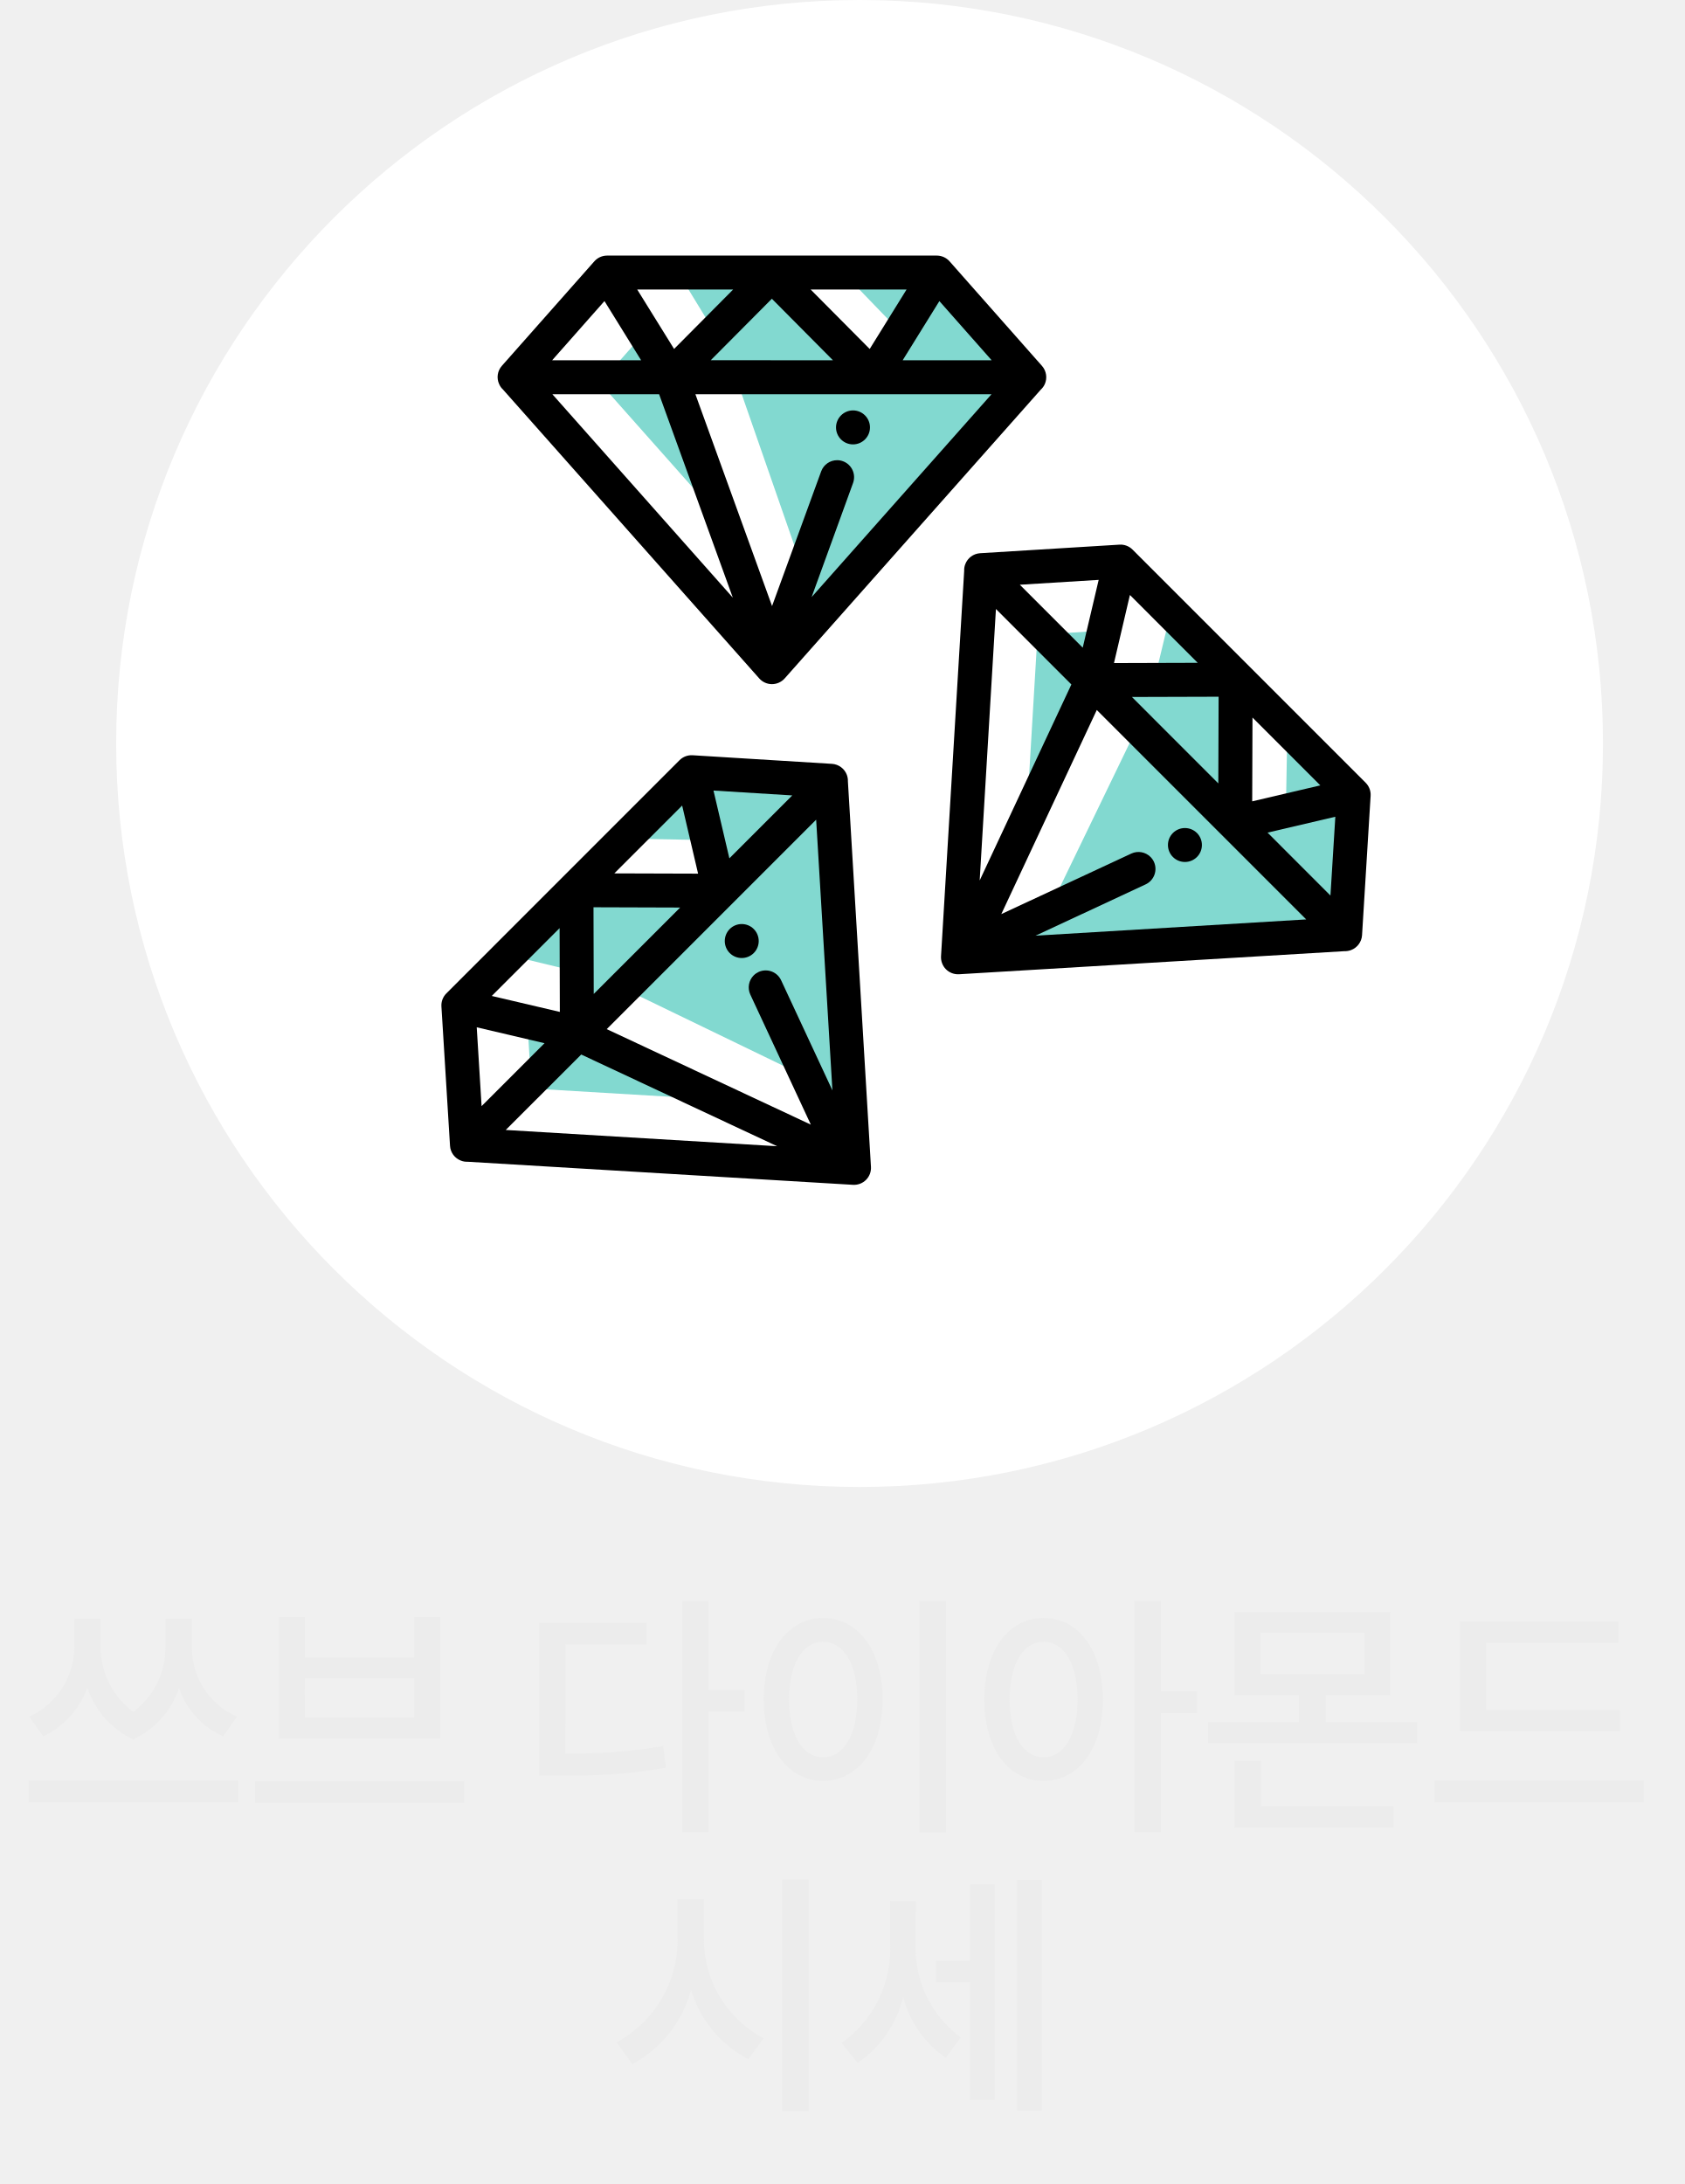
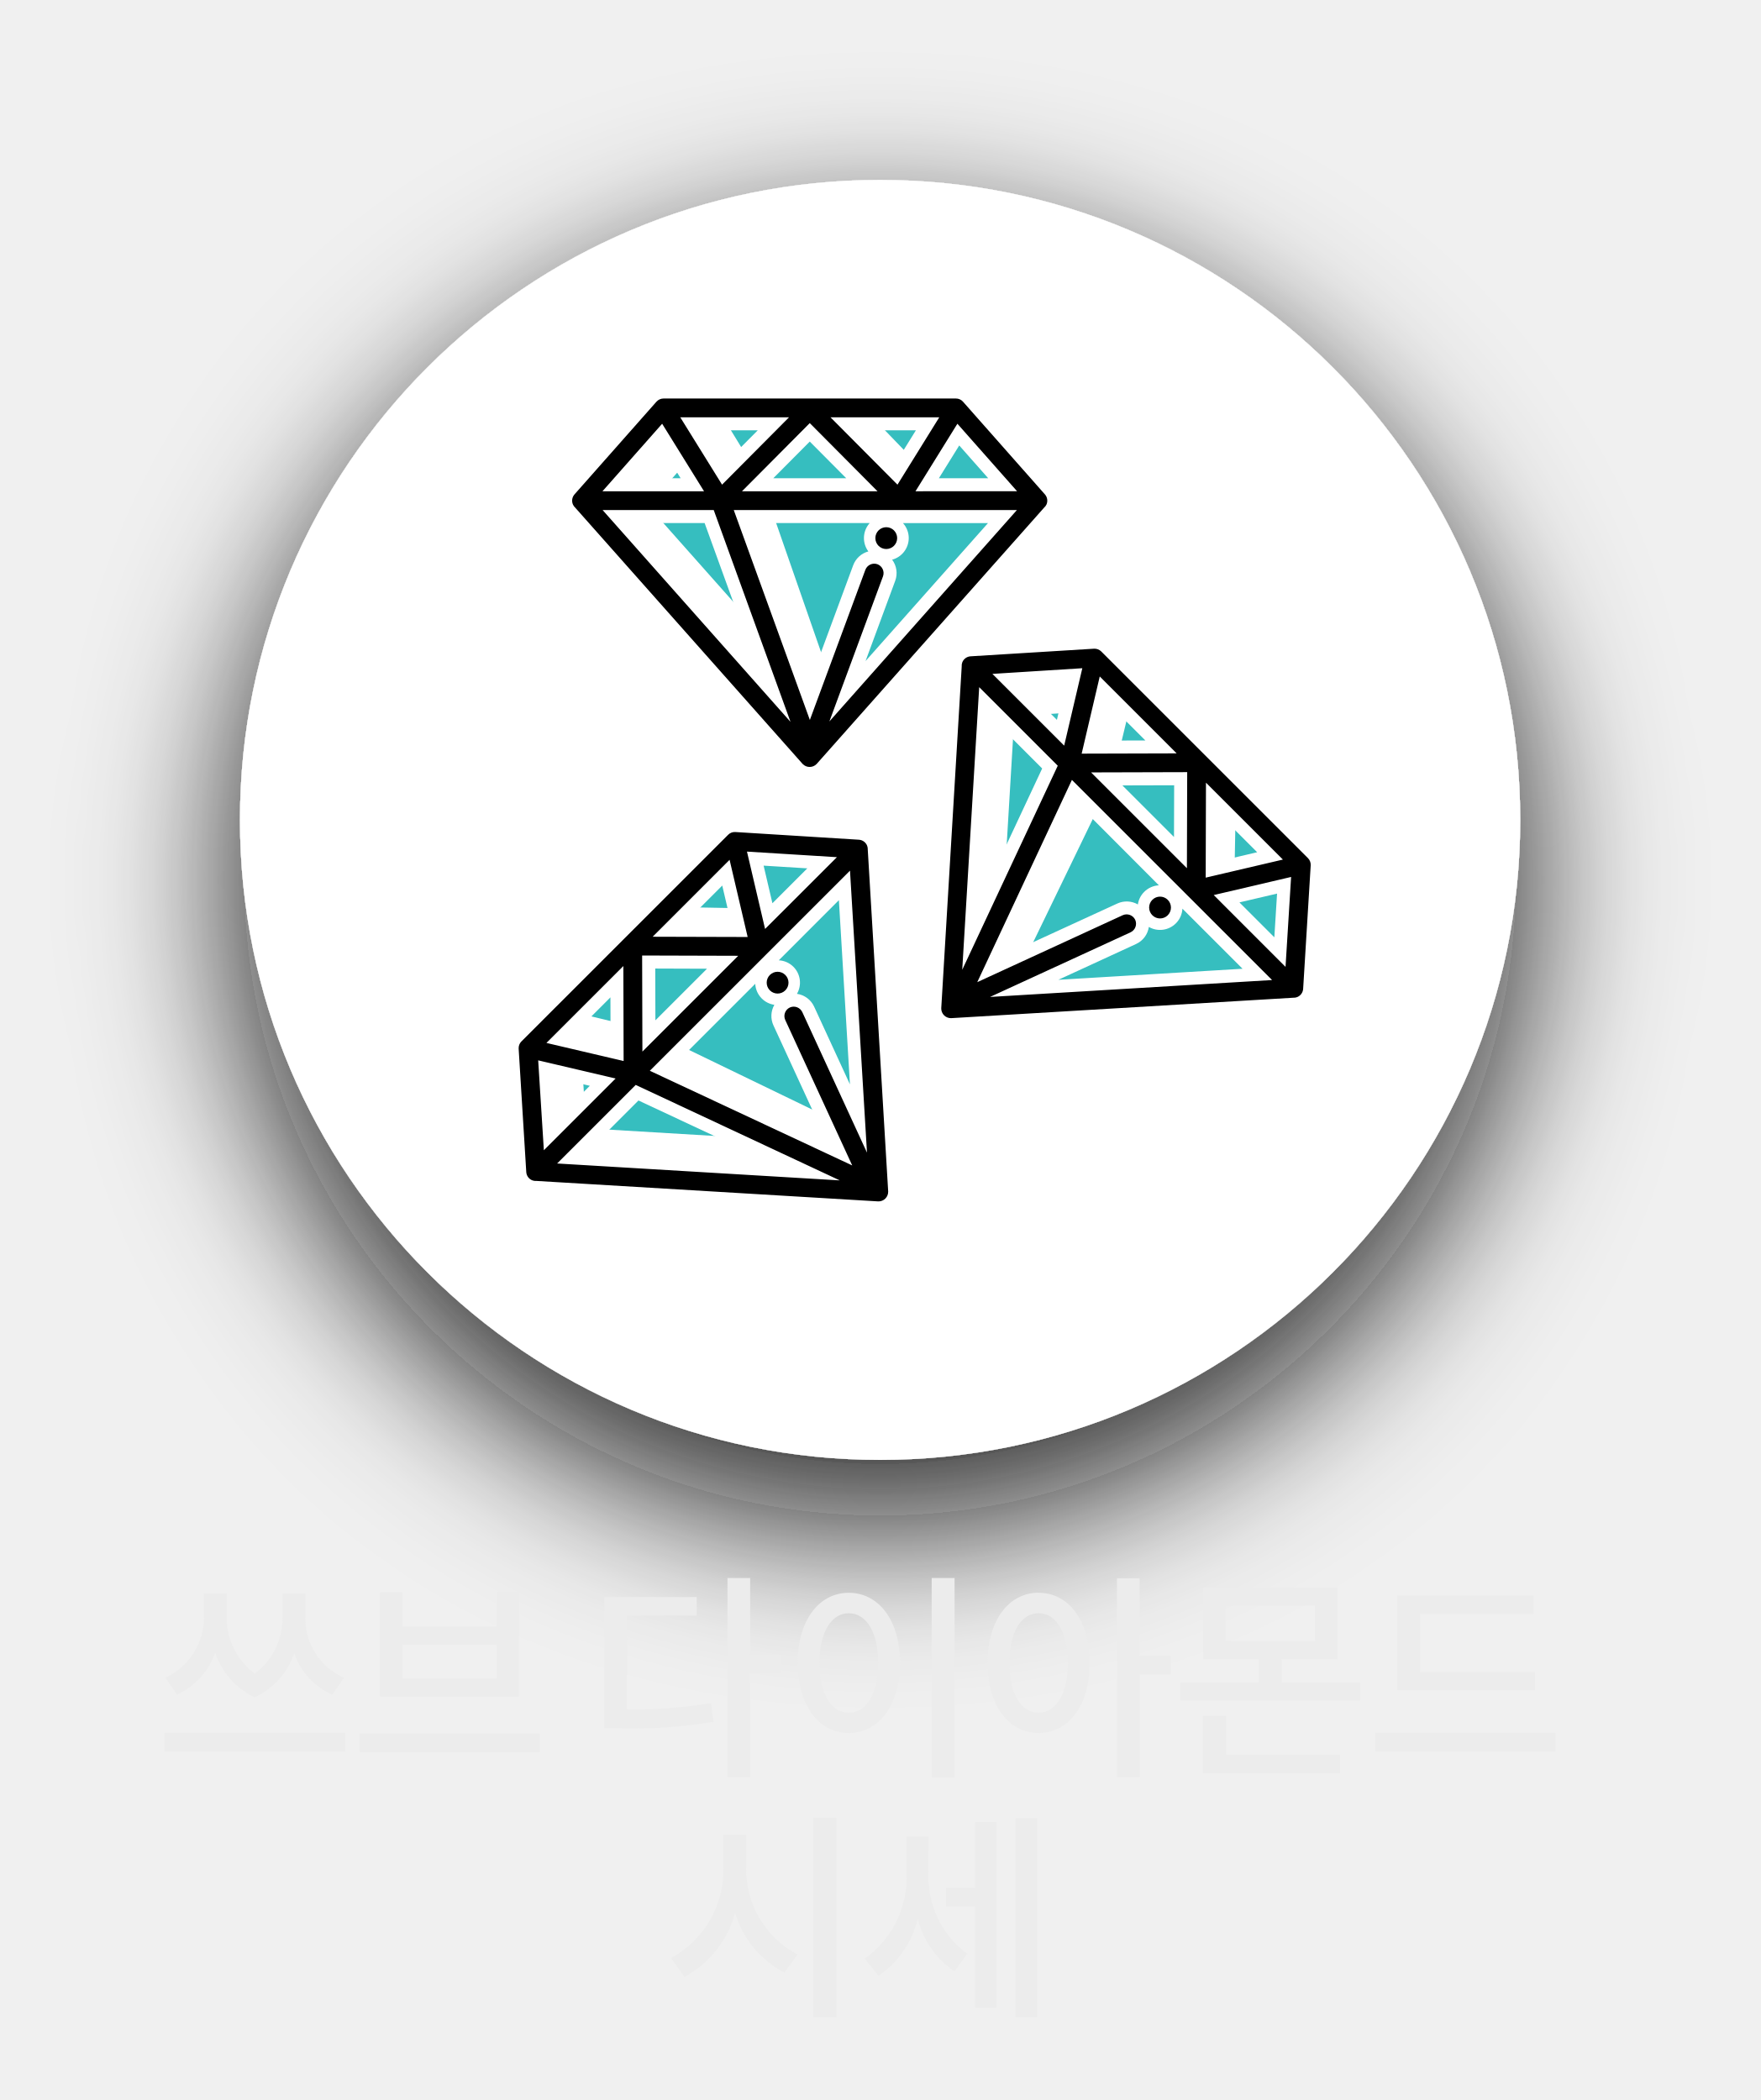
- <svg xmlns="http://www.w3.org/2000/svg" width="72.5" height="94" viewBox="0 0 72.5 94">
+ <svg xmlns="http://www.w3.org/2000/svg" width="88" height="105" viewBox="0 0 88 105">
  <defs>
-     <style>.a{fill:none;opacity:0.5;}.b{fill:#ececec;}.c{fill:#fff;}.d{fill:#82d9d0;}</style>
+     <style>.a,.d{fill:none;}.a{opacity:0.5;}.b{fill:#fff;}.c{fill:#36bebf;}.e{stroke:#000;stroke-miterlimit:10;stroke-width:0.15px;}.f{fill:#ececec;}.g{filter:url(#a);}</style>
+     <filter id="a" x="0" y="0" width="88" height="88" filterUnits="userSpaceOnUse">
+       <feOffset dy="3" input="SourceAlpha" />
+       <feGaussianBlur stdDeviation="4" result="b" />
+       <feFlood flood-color="#0a0a0d" flood-opacity="0.902" />
+       <feComposite operator="in" in2="b" />
+       <feComposite in="SourceGraphic" />
+     </filter>
  </defs>
-   <g transform="translate(-186 -463)">
+   <g transform="translate(-179 -452)">
    <rect class="a" width="72.5" height="94" transform="translate(186 463)" />
-     <path class="b" d="M-25.8-4.114a3.222,3.222,0,0,1-1.936-3v-1.21h-1.144v1.21a3.443,3.443,0,0,1-1.386,2.794,3.51,3.51,0,0,1-1.408-2.794v-1.21H-32.8v1.21a3.329,3.329,0,0,1-1.936,3l.594.847a3.68,3.68,0,0,0,1.9-2.1,3.812,3.812,0,0,0,1.969,2.233,3.726,3.726,0,0,0,1.98-2.211,3.508,3.508,0,0,0,1.9,2.079Zm-8.976,2.75v.935h9.031v-.935Zm9.757.033V-.4h9v-.935ZM-24-8.4v5.236h6.952V-8.4h-1.122v1.738H-22.88V-8.4Zm1.122,2.64h4.708v1.683H-22.88Zm11.22-1.463h3.487v-.924h-4.62v6.567h.814a24.516,24.516,0,0,0,4.642-.33l-.121-.935a23.982,23.982,0,0,1-4.2.319Zm7.711,1.958H-5.5V-9.1H-6.633V.858H-5.5V-4.334h1.551ZM3.575-9.1V.869H4.719V-9.1ZM-.572-8.36c-1.474,0-2.552,1.364-2.552,3.5,0,2.156,1.078,3.509,2.552,3.509S1.991-2.706,1.991-4.862C1.991-7,.913-8.36-.572-8.36Zm0,1.023C.3-7.337.9-6.4.9-4.862.9-3.3.3-2.365-.572-2.365s-1.463-.935-1.463-2.5C-2.035-6.4-1.43-7.337-.572-7.337ZM8.921-2.365c-.869,0-1.463-.935-1.463-2.486s.594-2.486,1.463-2.486,1.463.935,1.463,2.486S9.779-2.365,8.921-2.365Zm0-6C7.436-8.36,6.369-7,6.369-4.851s1.067,3.5,2.552,3.5,2.552-1.353,2.552-3.5S10.406-8.36,8.921-8.36Zm6.6,3.157H13.97V-9.086H12.837V.858H13.97V-4.268h1.551Zm2.761,2.992H17.138V.66h6.853V-.264H18.282ZM18.26-7.722h4.477v1.771H18.26Zm2.805,3.839V-5.038h2.783V-8.624h-6.7v3.586h2.772v1.155H16v.913h9v-.913ZM33.737-4.4H27.984V-7.293H33.66v-.924H26.851v4.73h6.886ZM25.751-1.364v.935H34.76v-.935ZM-5.7,3.739H-6.836V5.367A5,5,0,0,1-9.455,9.9l.671.946a5.163,5.163,0,0,0,2.53-3.2,4.959,4.959,0,0,0,2.464,2.981l.66-.9A4.812,4.812,0,0,1-5.7,5.367ZM-2.337,2.9v9.966h1.144V2.9Zm5.753.924h-1.1V5.62A4.969,4.969,0,0,1,.225,9.932l.693.858A4.787,4.787,0,0,0,2.877,7.941,4.531,4.531,0,0,0,4.714,10.57l.638-.88A4.8,4.8,0,0,1,3.415,5.565ZM5.747,6.39H4.285v.924H5.747v5.071H6.815V3.1H5.747ZM7.772,2.914v9.933H8.849V2.914Z" transform="translate(222 541)" />
-     <g transform="translate(1066.506 242.876)">
-       <circle class="c" cx="32" cy="32" r="32" transform="translate(-875.506 220.124)" />
-       <path class="d" d="M-855.433,258.057h0l-3.178,3.178.638.154,2.613.631.043,2.293,1.234-1.234.412-.412,4.494-4.494-4.38-.081Z" />
-       <path class="d" d="M-857.831,263.707l.181,2.937,2.331-2.33Z" />
-       <path class="d" d="M-855.318,264.314l-2.64,2.64,9.232.55-6.592-3.189Z" />
-       <path class="d" d="M-844.415,253.409l-4.763,4.764-4.494,4.493,8.707,4.212.423.874.987.059Z" />
-       <path class="d" d="M-853.593,256.218l3.962.071.453,1.883,4.764-4.763-6-.37Z" />
-       <path d="M-844.694,253l-6-.37a.734.734,0,0,0-.562.213l-10.036,10.037a.729.729,0,0,0-.213.562l.37,6a.73.73,0,0,0,.47.636.7.7,0,0,0,.291.048l16.585.993a.733.733,0,0,0,.561-.213.729.729,0,0,0,.212-.56l-.992-16.586a.753.753,0,0,0-.047-.29A.735.735,0,0,0-844.694,253Zm-1.708,1.359-2.708,2.708-.684-2.917Zm-.481,7.956a.732.732,0,0,0-.97-.357.742.742,0,0,0-.211.147.732.732,0,0,0-.146.823l2.606,5.6-8.785-4.11,9.014-9.015.7,11.652Zm-7.18-4.6,2.92-2.92.686,2.931Zm-.886,5.189-.01-3.731,3.73.012Zm-.538,2.607,8.434,3.947-11.683-.7Zm-3.851-2.521,2.92-2.919.01,3.606Zm2.271,2.034-2.709,2.708-.209-3.393Z" />
-       <path d="M-849.095,260.109a.735.735,0,0,0,0,1.035.732.732,0,0,0,1.034,0,.733.733,0,0,0,0-1.035A.732.732,0,0,0-849.095,260.109Z" />
-       <path class="d" d="M-826.931,249.637h0l-3.178-3.179-.154.639-.631,2.613-2.293.042,1.234,1.234.412.411,4.494,4.494.081-4.38Z" />
-       <path class="d" d="M-832.581,247.24l-2.937.182,2.33,2.33Z" />
-       <path class="d" d="M-833.188,249.752l-2.64-2.64-.55,9.232,3.189-6.592Z" />
-       <path class="d" d="M-822.283,260.656l-4.764-4.763-4.493-4.494-4.212,8.708-.874.423-.059.986Z" />
-       <path class="d" d="M-825.092,251.478l-.071,3.962-1.883.452,4.763,4.764.37-6Z" />
-       <path d="M-821.877,260.377l.369-6a.733.733,0,0,0-.213-.563l-10.036-10.036a.728.728,0,0,0-.563-.212l-6,.369a.731.731,0,0,0-.636.471.7.7,0,0,0-.047.29L-840,261.282a.74.74,0,0,0,.213.561.74.74,0,0,0,.561.213l16.586-.993a.75.75,0,0,0,.289-.047A.736.736,0,0,0-821.877,260.377Zm-1.36-1.708-2.708-2.709,2.918-.683Zm-7.956-.481a.734.734,0,0,0,.358-.97.731.731,0,0,0-.148-.211.731.731,0,0,0-.822-.147l-5.6,2.607,4.11-8.785,9.015,9.014-11.651.7Zm4.6-7.181,2.92,2.92-2.932.687Zm-5.19-.885,3.732-.011-.013,3.731Zm-2.606-.538-3.947,8.435.7-11.684Zm2.52-3.852,2.919,2.92-3.605.011ZM-833.9,248l-2.708-2.709,3.394-.209Z" />
-       <path d="M-828.984,255.976a.734.734,0,0,0-1.034,0,.732.732,0,0,0,0,1.034.732.732,0,0,0,1.034,0A.732.732,0,0,0-828.984,255.976Z" />
-       <path class="d" d="M-846.819,231.855h-4.495l.342.561,1.4,2.294-1.591,1.651h8.683l-3.04-3.154Z" />
-       <path class="d" d="M-852.51,234.155l-1.948,2.206h3.3Z" />
-       <path class="d" d="M-851.162,236.36H-854.9l6.139,6.917-2.406-6.917Z" />
-       <path class="d" d="M-835.741,236.36h-13.092l3.179,9.135-.319.917.656.739Z" />
-       <path class="d" d="M-844.217,231.856l2.751,2.852-1.012,1.651h6.737l-3.982-4.506Z" />
-       <path d="M-835.651,235.876l-3.982-4.505a.737.737,0,0,0-.549-.247h-14.193a.732.732,0,0,0-.548.248l-3.982,4.5a.727.727,0,0,0-.116.783.71.71,0,0,0,.17.239l11.027,12.43a.733.733,0,0,0,.547.246.737.737,0,0,0,.547-.246l11.025-12.43a.725.725,0,0,0,.172-.238A.735.735,0,0,0-835.651,235.876Zm-2.17-.247h-3.829l1.579-2.546Zm-5.966,5.285a.731.731,0,0,0-.433-.938.711.711,0,0,0-.253-.045.732.732,0,0,0-.685.478l-2.115,5.8-3.3-9.118h12.748l-7.745,8.732Zm-1.825-8.329h4.129l-1.587,2.559Zm-4.3,3.043,2.631-2.646,2.629,2.648Zm-2.223,1.463,3.173,8.756-7.768-8.756Zm-.942-4.506h4.129l-2.542,2.558Zm.168,3.045h-3.83l2.252-2.548Z" />
-       <path d="M-843.789,237.788a.735.735,0,0,0-.731.733.732.732,0,0,0,.731.73.732.732,0,0,0,.731-.731A.732.732,0,0,0-843.789,237.788Z" />
+     <g transform="translate(1066.506 240.876)">
+       <g class="g" transform="matrix(1, 0, 0, 1, -887.51, 211.12)">
+         <circle class="b" cx="32" cy="32" r="32" transform="translate(12 9)" />
+       </g>
+       <g transform="translate(-456.302 44.9)">
+         <path class="c" d="M-398.588,191.257h-.449l6.32,7.122-2.477-7.122-1.388-2.269Z" />
+         <path class="c" d="M-383.417,186.619h-4.628l2.831,2.937-1.04,1.7-3.131-3.248-1.339-1.39h-3.766l-.509.576,1.444,2.361-1.64,1.7h2.4l3.272,9.406-.329.943.676.761,9.859-11.11Z" />
+         <path class="b" d="M-396.01,191.437h-5.077a.65.65,0,0,1-.592-.383.649.649,0,0,1,.1-.7l2.983-3.376a.641.641,0,0,1,.542-.217.651.651,0,0,1,.5.3l2.093,3.376a.648.648,0,0,1,.016.659A.651.651,0,0,1-396.01,191.437Zm-3.635-1.3h2.467l-1.017-1.64Z" />
+         <path class="b" d="M-389.744,202.946a.654.654,0,0,1-.334-.093.645.645,0,0,1-.185-.167.648.648,0,0,1-.457.188h0a.65.65,0,0,1-.609-.428l-3.8-10.5a.65.65,0,0,1,.079-.6.648.648,0,0,1,.532-.277h14.156a.65.65,0,0,1,.593.383.649.649,0,0,1-.107.7l-9.375,10.569A.648.648,0,0,1-389.744,202.946Zm-3.853-10.569,2.883,7.956,2.16-5.844a1.125,1.125,0,0,1,.759-.694,1.116,1.116,0,0,1-.221-.668,1.118,1.118,0,0,1,.288-.75Zm6.991,1.831a1.118,1.118,0,0,1,.153,1.057l-1.483,4.013,6.122-6.9h-4.251a1.114,1.114,0,0,1,.289.75A1.122,1.122,0,0,1-386.606,194.208Zm-.29-1.261a.179.179,0,0,0-.18.18c0,.2.359.2.36,0A.18.18,0,0,0-386.9,192.947Z" />
+         <path class="b" d="M-387.337,191.437h-6.774a.651.651,0,0,1-.6-.4.65.65,0,0,1,.14-.708l3.387-3.408a.652.652,0,0,1,.461-.191h0a.648.648,0,0,1,.461.192l3.387,3.407a.65.65,0,0,1,.139.708A.649.649,0,0,1-387.337,191.437Zm-5.211-1.3h3.648l-1.824-1.835Z" />
+         <path class="b" d="M-391.686,202.965a.65.65,0,0,1-.487-.218l-9.393-10.589a.651.651,0,0,1-.106-.7.65.65,0,0,1,.593-.383h5.555a.65.65,0,0,1,.611.428l3.838,10.589a.651.651,0,0,1-.279.78A.654.654,0,0,1-391.686,202.965Zm-7.948-10.588,6.178,6.964-2.524-6.964Z" />
+         <path class="b" d="M-386.339,191.106a.65.65,0,0,1-.461-.191l-3.349-3.368a.65.65,0,0,1-.139-.708.651.651,0,0,1,.6-.4h5.438a.651.651,0,0,1,.568.334.648.648,0,0,1-.016.659l-2.089,3.367a.648.648,0,0,1-.479.3A.608.608,0,0,1-386.339,191.106Zm-1.786-3.367,1.667,1.676,1.04-1.676Z" />
+         <path class="b" d="M-380.361,191.437h-5.077a.651.651,0,0,1-.568-.334.648.648,0,0,1,.016-.659l2.094-3.376a.649.649,0,0,1,.5-.3.634.634,0,0,1,.542.217l2.983,3.376a.65.65,0,0,1,.106.7A.652.652,0,0,1-380.361,191.437Zm-3.909-1.3h2.467l-1.449-1.64Z" />
+         <path class="b" d="M-395.108,191.106a.625.625,0,0,1-.074,0,.646.646,0,0,1-.478-.3l-2.09-3.367a.651.651,0,0,1-.015-.659.651.651,0,0,1,.568-.334h5.437a.649.649,0,0,1,.6.4.65.65,0,0,1-.139.708l-3.348,3.368A.652.652,0,0,1-395.108,191.106Zm-.921-3.367,1.04,1.676,1.666-1.676Z" />
+         <path class="d" d="M-380.527,190.712l-2.806-3.176-1.97,3.176Z" />
+         <path class="d" d="M-391.94,187.164h-5.122l1.968,3.172Z" />
+         <path class="d" d="M-390.719,202.006l2.7-7.318a.556.556,0,0,1,.7-.323.547.547,0,0,1,.323.7l-2.543,6.883,9-10.146h-13.882Z" />
+         <path class="d" d="M-387.517,190.712l-3.207-3.226-3.208,3.226Z" />
+         <path class="d" d="M-398.114,187.537l-2.806,3.175h4.775Z" />
+         <path class="d" d="M-400.912,191.8l9.021,10.17-3.686-10.17Z" />
+         <path class="d" d="M-389.507,187.164l3.154,3.172,1.968-3.172Z" />
+         <path class="b" d="M-391.76,187.089H-397.2l2.089,3.367Zm-.18.075-3.154,3.172-1.969-3.172Z" />
+         <path class="b" d="M-398.1,187.411l-2.983,3.376h5.077Zm-.01.126,1.969,3.175h-4.775Z" />
+         <path class="b" d="M-389.688,187.089l3.349,3.367,2.089-3.367Zm3.335,3.247-3.154-3.172h5.122Z" />
+         <path class="b" d="M-387.337,190.787l-3.387-3.407-3.387,3.407Zm-.18-.075h-6.414l3.207-3.226Z" />
+         <path class="b" d="M-390.72,202.224l2.776-7.51a.471.471,0,0,1,.6-.279.471.471,0,0,1,.277.6l-2.681,7.257,9.376-10.569h-14.156Zm1.185-.276,2.543-6.883a.547.547,0,0,0-.323-.7.556.556,0,0,0-.7.323l-2.7,7.318-3.7-10.2h13.882Z" />
+         <path class="b" d="M-385.438,190.787h5.077l-2.983-3.376Zm4.911-.075H-385.3l1.97-3.176Z" />
+         <path class="b" d="M-401.079,191.727l9.392,10.588-3.837-10.588Zm.167.075h5.335l3.686,10.17Z" />
+         <path class="b" d="M-383.355,187.286l-2.147,3.461-.071.115h5.379l-3.094-3.5Zm-2.083,3.5,2.094-3.376,2.983,3.376Z" />
+         <path class="b" d="M-384.186,187.128l.071-.114h-5.753l3.542,3.563Zm-5.5-.039h5.438l-2.089,3.367Z" />
+         <path class="b" d="M-398.093,187.286l-3.16,3.576h5.378Zm-.011.125,2.094,3.376h-5.077Z" />
+         <path class="b" d="M-395.122,190.577l3.542-3.563h-5.752l2.16,3.482Zm3.362-3.488-3.348,3.367-2.089-3.367Z" />
+         <path class="b" d="M-395.471,191.652h-5.775l9.763,11.007-3.971-10.957Zm-5.608.075h5.555l3.837,10.588Z" />
+         <path class="b" d="M-390.72,202.442l2.846-7.7a.4.4,0,0,1,.508-.234.4.4,0,0,1,.233.508l-2.819,7.63,9.751-10.992h-14.43Zm.976-.146,2.681-7.257a.471.471,0,0,0-.277-.6.471.471,0,0,0-.6.279l-2.776,7.51-3.8-10.5h14.156Z" />
+         <path class="b" d="M-387.157,190.862l-3.567-3.589-3.568,3.589Zm-.18-.075h-6.774l3.387-3.407Z" />
+         <path class="e" d="M-386.9,193.6a.471.471,0,0,0,.47-.47.471.471,0,0,0-.47-.471.47.47,0,0,0-.47.471A.47.47,0,0,0-386.9,193.6Z" />
+         <path class="e" d="M-383.121,186.357a.394.394,0,0,0-.3-.133H-398.03a.4.4,0,0,0-.3.133l-4.1,4.638a.4.4,0,0,0-.064.424.384.384,0,0,0,.1.136l.013.015,11.355,12.8a.409.409,0,0,0,.592,0l11.375-12.821a.4.4,0,0,0,.1-.131.4.4,0,0,0-.065-.424Zm-.994.657-.071.114-2.14,3.449-3.542-3.563Zm-3.042,3.848h-7.135l3.568-3.589Zm-4.423-3.848-3.542,3.563-.05-.081-2.16-3.482Zm-6.513.272,2.218,3.576h-5.378Zm-3.153,4.366h5.775l.017.05,3.971,10.957Zm11.294,10.992,2.819-7.63a.4.4,0,0,0-.233-.508.4.4,0,0,0-.508.234l-2.846,7.7-3.911-10.79h14.43Zm4.379-11.782.071-.115,2.147-3.461.067.075,3.094,3.5Z" />
+         <path class="c" d="M-380.159,202.011l-.317-.317-.567,9.5,3.285-6.788.623-2.586Z" />
+         <path class="c" d="M-366.152,209.459l-3.272-3.272-.075,4.079-1.938.467.083-4.511.036-1.93-2.663-2.663-.768.047-.648,2.69-2.362.043,1.7,1.7-4.337,8.964-.9.435-.061,1.016,14.828-.884Z" />
+         <path class="b" d="M-378.463,203.962l-3.59-3.59a.653.653,0,0,1-.148-.69.65.65,0,0,1,.568-.418l4.5-.278a.646.646,0,0,1,.537.229.652.652,0,0,1,.136.568l-.907,3.867a.648.648,0,0,1-.454.477A.651.651,0,0,1-378.463,203.962Zm-1.651-3.489,1.744,1.744.441-1.88Z" />
+         <path class="b" d="M-382.17,216.53a.65.65,0,0,1-.171-.3.638.638,0,0,1-.013-.249.649.649,0,0,1-.456-.191h0a.651.651,0,0,1-.128-.733l4.732-10.113a.654.654,0,0,1,.477-.365.649.649,0,0,1,.572.181l10.01,10.01a.649.649,0,0,1,.148.69.649.649,0,0,1-.569.418l-14.1.844A.65.65,0,0,1-382.17,216.53Zm4.749-10.2L-381.009,214l5.66-2.6a1.126,1.126,0,0,1,1.028.046,1.105,1.105,0,0,1,.316-.629,1.118,1.118,0,0,1,.733-.327Zm3.648,6.239a1.116,1.116,0,0,1-.639.855l-3.886,1.79,9.209-.552-3.006-3.005a1.118,1.118,0,0,1-.327.734A1.12,1.12,0,0,1-373.773,212.571Zm.687-1.1a.179.179,0,0,0-.255,0c-.139.138.115.393.254.254A.179.179,0,0,0-373.086,211.474Z" />
+         <path class="b" d="M-372.33,210.094l-4.791-4.79a.651.651,0,0,1-.141-.707.651.651,0,0,1,.6-.4l4.8-.013a.652.652,0,0,1,.461.19h0a.647.647,0,0,1,.19.462l-.014,4.8a.65.65,0,0,1-.4.6A.649.649,0,0,1-372.33,210.094Zm-2.766-4.6,2.58,2.58.008-2.587Z" />
+         <path class="b" d="M-383.557,215.171a.645.645,0,0,1-.19-.5l.846-14.129a.647.647,0,0,1,.418-.568.649.649,0,0,1,.69.148l3.928,3.928a.651.651,0,0,1,.13.735l-4.774,10.2a.65.65,0,0,1-.749.355A.65.65,0,0,1-383.557,215.171Zm1.867-13.107-.556,9.293,3.14-6.709Z" />
+         <path class="b" d="M-371.391,210.566a.652.652,0,0,1-.191-.461l.014-4.749a.651.651,0,0,1,.4-.6.649.649,0,0,1,.708.141l3.845,3.845a.651.651,0,0,1,.165.638.65.65,0,0,1-.477.454l-3.859.9a.648.648,0,0,1-.553-.124A.63.63,0,0,1-371.391,210.566Zm1.119-3.644-.007,2.364,1.921-.45Z" />
+         <path class="b" d="M-367.4,215.027l-3.589-3.59a.652.652,0,0,1-.166-.638.649.649,0,0,1,.477-.454l3.868-.907a.651.651,0,0,1,.567.137.636.636,0,0,1,.23.537l-.278,4.5a.652.652,0,0,1-.419.568A.651.651,0,0,1-367.4,215.027Zm-1.845-3.683,1.745,1.745.136-2.185Z" />
+         <path class="b" d="M-377.591,204.366a.65.65,0,0,1-.05-.055.651.651,0,0,1-.124-.553l.9-3.859a.648.648,0,0,1,.455-.476.647.647,0,0,1,.637.165l3.846,3.845a.651.651,0,0,1,.141.707.65.65,0,0,1-.6.4l-4.749.015A.653.653,0,0,1-377.591,204.366Zm1.729-3.033-.45,1.921,2.364-.007Z" />
+         <path class="d" d="M-367,214.4l.262-4.229-3.639.852Z" />
+         <path class="d" d="M-372.564,203.818l-3.623-3.623-.851,3.635Z" />
+         <path class="d" d="M-382.2,215.176l7.087-3.262a.556.556,0,0,1,.723.267.547.547,0,0,1-.267.723l-6.665,3.068,13.538-.81-9.816-9.816Z" />
+         <path class="d" d="M-371.945,209.454l.013-4.548-4.549.013Z" />
+         <path class="d" d="M-377.193,199.716l-4.229.261,3.377,3.377Z" />
+         <path class="d" d="M-382.187,200.753-383,214.324l4.584-9.8Z" />
+         <path class="d" d="M-370.844,205.538l-.013,4.474,3.635-.851Z" />
+         <path class="b" d="M-372.383,203.893l-3.845-3.846-.9,3.859Zm-.181-.075-4.473.013.851-3.635Z" />
+         <path class="b" d="M-377.1,199.635l-4.5.278L-378,203.5Zm-.1.081-.852,3.638-3.377-3.377Z" />
+         <path class="b" d="M-370.918,205.358l-.014,4.748,3.859-.9Zm.061,4.654.013-4.474,3.623,3.623Z" />
+         <path class="b" d="M-371.871,209.635l.014-4.8-4.8.014Zm-.074-.181-4.536-4.535,4.549-.013Z" />
+         <path class="b" d="M-382.35,215.33l7.273-3.348a.47.47,0,0,1,.624.23.471.471,0,0,1-.231.624l-7.027,3.235,14.1-.844-10.009-10.009Zm1.033.642,6.665-3.068a.547.547,0,0,0,.267-.723.556.556,0,0,0-.723-.267l-7.087,3.262,4.6-9.83,9.816,9.816Z" />
+         <path class="b" d="M-370.528,210.977l3.59,3.591.278-4.5ZM-367,214.4l-3.376-3.378,3.638-.852Z" />
+         <path class="b" d="M-382.253,200.582l-.845,14.129,4.774-10.2Zm.065.171,3.773,3.773-4.585,9.8Z" />
+         <path class="b" d="M-366.579,209.976l-3.966.928-.131.031,3.8,3.8.289-4.663Zm-3.949,1,3.868-.906-.278,4.5Z" />
+         <path class="b" d="M-367.056,209.276l.132-.031-4.068-4.068-.015,5.024Zm-3.862-3.918,3.845,3.845-3.859.9Z" />
+         <path class="b" d="M-377,199.554l-4.763.294,3.8,3.8Zm-.1.081L-378,203.5l-3.589-3.589Z" />
+         <path class="b" d="M-377.227,203.981l5.024-.014-4.067-4.068-.935,3.99Zm4.844-.088-4.749.013.9-3.859Z" />
+         <path class="b" d="M-378.234,204.495l-4.083-4.084L-383.2,215.1l4.939-10.556Zm-4.019-3.913,3.929,3.928-4.774,10.2Z" />
+         <path class="b" d="M-382.5,215.484l7.459-3.434a.4.4,0,0,1,.524.194.4.4,0,0,1-.194.524l-7.389,3.4,14.667-.878-10.2-10.2Zm.793.587,7.027-3.235a.471.471,0,0,0,.231-.624.47.47,0,0,0-.624-.23l-7.273,3.348,4.733-10.112,10.009,10.009Z" />
+         <path class="b" d="M-371.8,209.815l.015-5.059-5.06.014Zm-.075-.18-4.79-4.79,4.8-.014Z" />
+         <path class="e" d="M-365.757,209.483a.4.4,0,0,0-.116-.3l-10.333-10.333a.4.4,0,0,0-.3-.116l-6.178.381a.4.4,0,0,0-.346.255.4.4,0,0,0-.024.168v.021l-1.022,17.08a.408.408,0,0,0,.418.418l17.109-1.022a.4.4,0,0,0,.16-.025.4.4,0,0,0,.254-.346Zm-1.167-.238-.132.031-3.951.925.015-5.024Zm-4.872.57-5.045-5.045,5.06-.014Zm-.407-5.848-5.024.014.022-.092.935-3.99Zm-4.8-4.413-.961,4.1-3.8-3.8Zm-5.316.857,4.083,4.084-.023.047L-383.2,215.1Zm.213,15.759,7.389-3.4a.4.4,0,0,0,.194-.524.4.4,0,0,0-.524-.194l-7.459,3.434,4.864-10.395,10.2,10.2Zm11.428-5.235.131-.031,3.966-.928-.006.1-.289,4.663Z" />
+         <path class="e" d="M-373.545,211.934a.47.47,0,0,0,.664,0,.472.472,0,0,0,0-.666.471.471,0,0,0-.665,0A.47.47,0,0,0-373.545,211.934Z" />
+         <path class="c" d="M-401.924,222.3l-.317.317,9.5.568-6.788-3.285-2.586-.623Z" />
+         <path class="c" d="M-394.475,208.3l-3.272,3.271,4.079.075.467,1.938-4.51-.082-1.93-.036-2.663,2.663.047.768,2.69.648.043,2.362,1.7-1.7,8.964,4.337.435.9,1.016.061-.884-14.828Z" />
+         <path class="b" d="M-399.973,220.606l-3.59,3.59a.651.651,0,0,1-.69.149.65.65,0,0,1-.418-.568l-.278-4.5a.641.641,0,0,1,.229-.537.65.65,0,0,1,.568-.137l3.868.908a.648.648,0,0,1,.476.454A.649.649,0,0,1-399.973,220.606Zm-3.489,1.651,1.744-1.743-1.879-.441Z" />
+         <path class="b" d="M-387.4,224.314a.649.649,0,0,1-.3.171.678.678,0,0,1-.249.013.647.647,0,0,1-.191.455v0a.652.652,0,0,1-.733.128l-10.113-4.733a.654.654,0,0,1-.365-.477.65.65,0,0,1,.181-.571l10.01-10.011a.653.653,0,0,1,.69-.148.651.651,0,0,1,.418.57l.844,14.1A.652.652,0,0,1-387.4,224.314Zm-10.2-4.749,7.665,3.588-2.605-5.66a1.126,1.126,0,0,1,.046-1.028,1.118,1.118,0,0,1-.629-.316,1.12,1.12,0,0,1-.327-.734Zm6.239-3.649a1.119,1.119,0,0,1,.855.639l1.79,3.887-.552-9.209-3.005,3.006a1.118,1.118,0,0,1,.734.327A1.119,1.119,0,0,1-391.364,215.916Zm-1.1-.686a.18.18,0,0,0,0,.254c.139.14.394-.114.255-.254A.181.181,0,0,0-392.462,215.23Z" />
+         <path class="b" d="M-393.841,214.474l-4.79,4.79a.647.647,0,0,1-.707.141.649.649,0,0,1-.4-.6l-.013-4.805a.656.656,0,0,1,.19-.462h0a.642.642,0,0,1,.462-.189l4.8.014a.649.649,0,0,1,.6.4A.649.649,0,0,1-393.841,214.474Zm-4.6,2.766,2.58-2.58-2.587-.009Z" />
+         <path class="b" d="M-388.764,225.7a.644.644,0,0,1-.5.19l-14.129-.846a.648.648,0,0,1-.568-.418.651.651,0,0,1,.148-.691l3.928-3.927a.649.649,0,0,1,.735-.13l10.2,4.774a.649.649,0,0,1,.355.748A.653.653,0,0,1-388.764,225.7Zm-13.107-1.868,9.293.557-6.709-3.141Z" />
+         <path class="b" d="M-393.369,213.535a.652.652,0,0,1-.461.19l-4.749-.013a.652.652,0,0,1-.6-.4.649.649,0,0,1,.141-.708l3.845-3.844a.652.652,0,0,1,.638-.166.651.651,0,0,1,.454.477l.9,3.859a.647.647,0,0,1-.124.553C-393.336,213.5-393.352,213.518-393.369,213.535Zm-3.644-1.119,2.364.006-.45-1.92Z" />
+         <path class="b" d="M-388.908,209.541l-3.59,3.59a.652.652,0,0,1-.638.166.649.649,0,0,1-.454-.477l-.907-3.868a.647.647,0,0,1,.137-.567.633.633,0,0,1,.537-.23l4.5.278a.652.652,0,0,1,.567.418A.653.653,0,0,1-388.908,209.541Zm-3.683,1.845,1.745-1.744-2.185-.136Z" />
+         <path class="b" d="M-399.569,219.735c-.018.018-.036.033-.055.049a.644.644,0,0,1-.553.124l-3.859-.9a.648.648,0,0,1-.476-.454.649.649,0,0,1,.165-.638l3.844-3.845a.651.651,0,0,1,.708-.141.649.649,0,0,1,.4.6l.014,4.749A.652.652,0,0,1-399.569,219.735Zm-3.033-1.729,1.921.449-.008-2.363Z" />
+         <path class="d" d="M-389.538,209.146l-4.229-.261.852,3.639Z" />
+         <path class="d" d="M-400.117,214.707l-3.623,3.623,3.635.851Z" />
+         <path class="d" d="M-388.759,224.339l-3.262-7.087a.555.555,0,0,1,.267-.723.546.546,0,0,1,.723.267l3.068,6.664-.81-13.537-9.816,9.816Z" />
+         <path class="d" d="M-394.481,214.089l-4.548-.013.013,4.549Z" />
+         <path class="d" d="M-404.219,219.336l.262,4.23,3.377-3.377Z" />
+         <path class="d" d="M-403.182,224.331l13.571.811-9.8-4.584Z" />
+         <path class="d" d="M-398.4,212.987l4.474.013-.851-3.635Z" />
+         <path class="b" d="M-400.043,214.527l-3.845,3.845,3.859.9Zm-.074.18.013,4.474-3.635-.851Z" />
+         <path class="b" d="M-404.3,219.24l.277,4.5,3.59-3.59Zm.081.1,3.638.853-3.377,3.377Z" />
+         <path class="b" d="M-398.577,213.062l4.748.013-.9-3.859Zm4.654-.062-4.474-.013,3.622-3.622Z" />
+         <path class="b" d="M-394.3,214.015l-4.8-.015.014,4.8Zm-.181.074-4.535,4.535-.013-4.548Z" />
+         <path class="b" d="M-388.605,224.494l-3.348-7.273a.47.47,0,0,1,.23-.624.471.471,0,0,1,.624.23l3.236,7.027-.845-14.1-10.009,10.01Zm.642-1.034-3.068-6.664a.546.546,0,0,0-.723-.267.555.555,0,0,0-.267.723l3.262,7.087-9.83-4.6,9.816-9.816Z" />
+         <path class="b" d="M-392.958,212.672l3.591-3.59-4.5-.278Zm3.42-3.526-3.378,3.377-.851-3.638Z" />
+         <path class="b" d="M-403.353,224.4l14.129.846-10.2-4.774Zm.171-.065,3.774-3.772,9.8,4.584Z" />
+         <path class="b" d="M-393.959,208.723l.928,3.966.031.131,3.8-3.8-4.663-.289Zm1,3.949-.9-3.868,4.5.278Z" />
+         <path class="b" d="M-394.659,209.2l-.032-.132-4.067,4.068,5.024.014Zm-3.918,3.862,3.845-3.846.9,3.859Z" />
+         <path class="b" d="M-404.381,219.144l.294,4.764,3.8-3.8Zm.081.1,3.867.907-3.59,3.59Z" />
+         <path class="b" d="M-399.954,219.37l-.014-5.023-4.068,4.067,3.991.935Zm-.089-4.843.014,4.748-3.859-.9Z" />
+         <path class="b" d="M-399.441,220.378l-4.083,4.083,14.687.879-10.556-4.94Zm-3.912,4.018,3.928-3.928,10.2,4.774Z" />
+         <path class="b" d="M-388.451,224.648l-3.434-7.459a.4.4,0,0,1,.194-.525.4.4,0,0,1,.523.195l3.4,7.388-.878-14.667-10.2,10.2Zm.588-.794-3.236-7.027a.471.471,0,0,0-.624-.23.47.47,0,0,0-.23.624l3.348,7.273-10.112-4.733,10.009-10.01Z" />
+         <path class="b" d="M-394.12,213.94l-5.059-.015.014,5.06Zm-.18.075-4.79,4.79-.014-4.8Z" />
+         <path class="e" d="M-392,215.689a.468.468,0,0,0,0-.664.47.47,0,0,0-.665,0,.47.47,0,0,0,0,.664A.47.47,0,0,0-392,215.689Z" />
+         <path class="e" d="M-394.452,207.9a.389.389,0,0,0-.3.116l-10.334,10.333a.4.4,0,0,0-.116.3l.381,6.178a.4.4,0,0,0,.255.345.374.374,0,0,0,.168.024h.021l17.08,1.023a.408.408,0,0,0,.418-.418L-387.9,208.7a.4.4,0,0,0-.025-.16.4.4,0,0,0-.346-.255Zm-.239,1.167.032.132.925,3.95-5.024-.014Zm.571,4.872-5.045,5.045-.014-5.06Zm-5.848.407.014,5.023-.091-.021-3.991-.935Zm-4.413,4.8,4.1.961-3.8,3.8Zm.857,5.317,4.083-4.083.048.022,10.556,4.94Zm15.759-.214-3.4-7.388a.4.4,0,0,0-.523-.195.4.4,0,0,0-.194.525l3.434,7.459-10.4-4.865,10.2-10.2ZM-393,212.82l-.031-.131-.928-3.966.1.006,4.663.289Z" />
+       </g>
    </g>
+     <path class="f" d="M-25.8-4.114a3.222,3.222,0,0,1-1.936-3v-1.21h-1.144v1.21a3.443,3.443,0,0,1-1.386,2.794,3.51,3.51,0,0,1-1.408-2.794v-1.21H-32.8v1.21a3.329,3.329,0,0,1-1.936,3l.594.847a3.68,3.68,0,0,0,1.9-2.1,3.812,3.812,0,0,0,1.969,2.233,3.726,3.726,0,0,0,1.98-2.211,3.508,3.508,0,0,0,1.9,2.079Zm-8.976,2.75v.935h9.031v-.935Zm9.757.033V-.4h9v-.935ZM-24-8.4v5.236h6.952V-8.4h-1.122v1.738H-22.88V-8.4Zm1.122,2.64h4.708v1.683H-22.88Zm11.22-1.463h3.487v-.924h-4.62v6.567h.814a24.516,24.516,0,0,0,4.642-.33l-.121-.935a23.982,23.982,0,0,1-4.2.319Zm7.711,1.958H-5.5V-9.1H-6.633V.858H-5.5V-4.334h1.551ZM3.575-9.1V.869H4.719V-9.1ZM-.572-8.36c-1.474,0-2.552,1.364-2.552,3.5,0,2.156,1.078,3.509,2.552,3.509S1.991-2.706,1.991-4.862C1.991-7,.913-8.36-.572-8.36Zm0,1.023C.3-7.337.9-6.4.9-4.862.9-3.3.3-2.365-.572-2.365s-1.463-.935-1.463-2.5C-2.035-6.4-1.43-7.337-.572-7.337ZM8.921-2.365c-.869,0-1.463-.935-1.463-2.486s.594-2.486,1.463-2.486,1.463.935,1.463,2.486S9.779-2.365,8.921-2.365Zm0-6C7.436-8.36,6.369-7,6.369-4.851s1.067,3.5,2.552,3.5,2.552-1.353,2.552-3.5S10.406-8.36,8.921-8.36Zm6.6,3.157H13.97V-9.086H12.837V.858H13.97V-4.268h1.551Zm2.761,2.992H17.138V.66h6.853V-.264H18.282ZM18.26-7.722h4.477v1.771H18.26Zm2.805,3.839V-5.038h2.783V-8.624h-6.7v3.586h2.772v1.155H16v.913h9v-.913ZM33.737-4.4H27.984V-7.293H33.66v-.924H26.851v4.73h6.886ZM25.751-1.364v.935H34.76v-.935ZM-5.7,3.739H-6.836V5.367A5,5,0,0,1-9.455,9.9l.671.946a5.163,5.163,0,0,0,2.53-3.2,4.959,4.959,0,0,0,2.464,2.981l.66-.9A4.812,4.812,0,0,1-5.7,5.367ZM-2.337,2.9v9.966h1.144V2.9Zm5.753.924h-1.1V5.62A4.969,4.969,0,0,1,.225,9.932l.693.858A4.787,4.787,0,0,0,2.877,7.941,4.531,4.531,0,0,0,4.714,10.57l.638-.88A4.8,4.8,0,0,1,3.415,5.565ZM5.747,6.39H4.285v.924H5.747v5.071H6.815V3.1H5.747ZM7.772,2.914v9.933H8.849V2.914Z" transform="translate(222 540)" />
  </g>
</svg>
